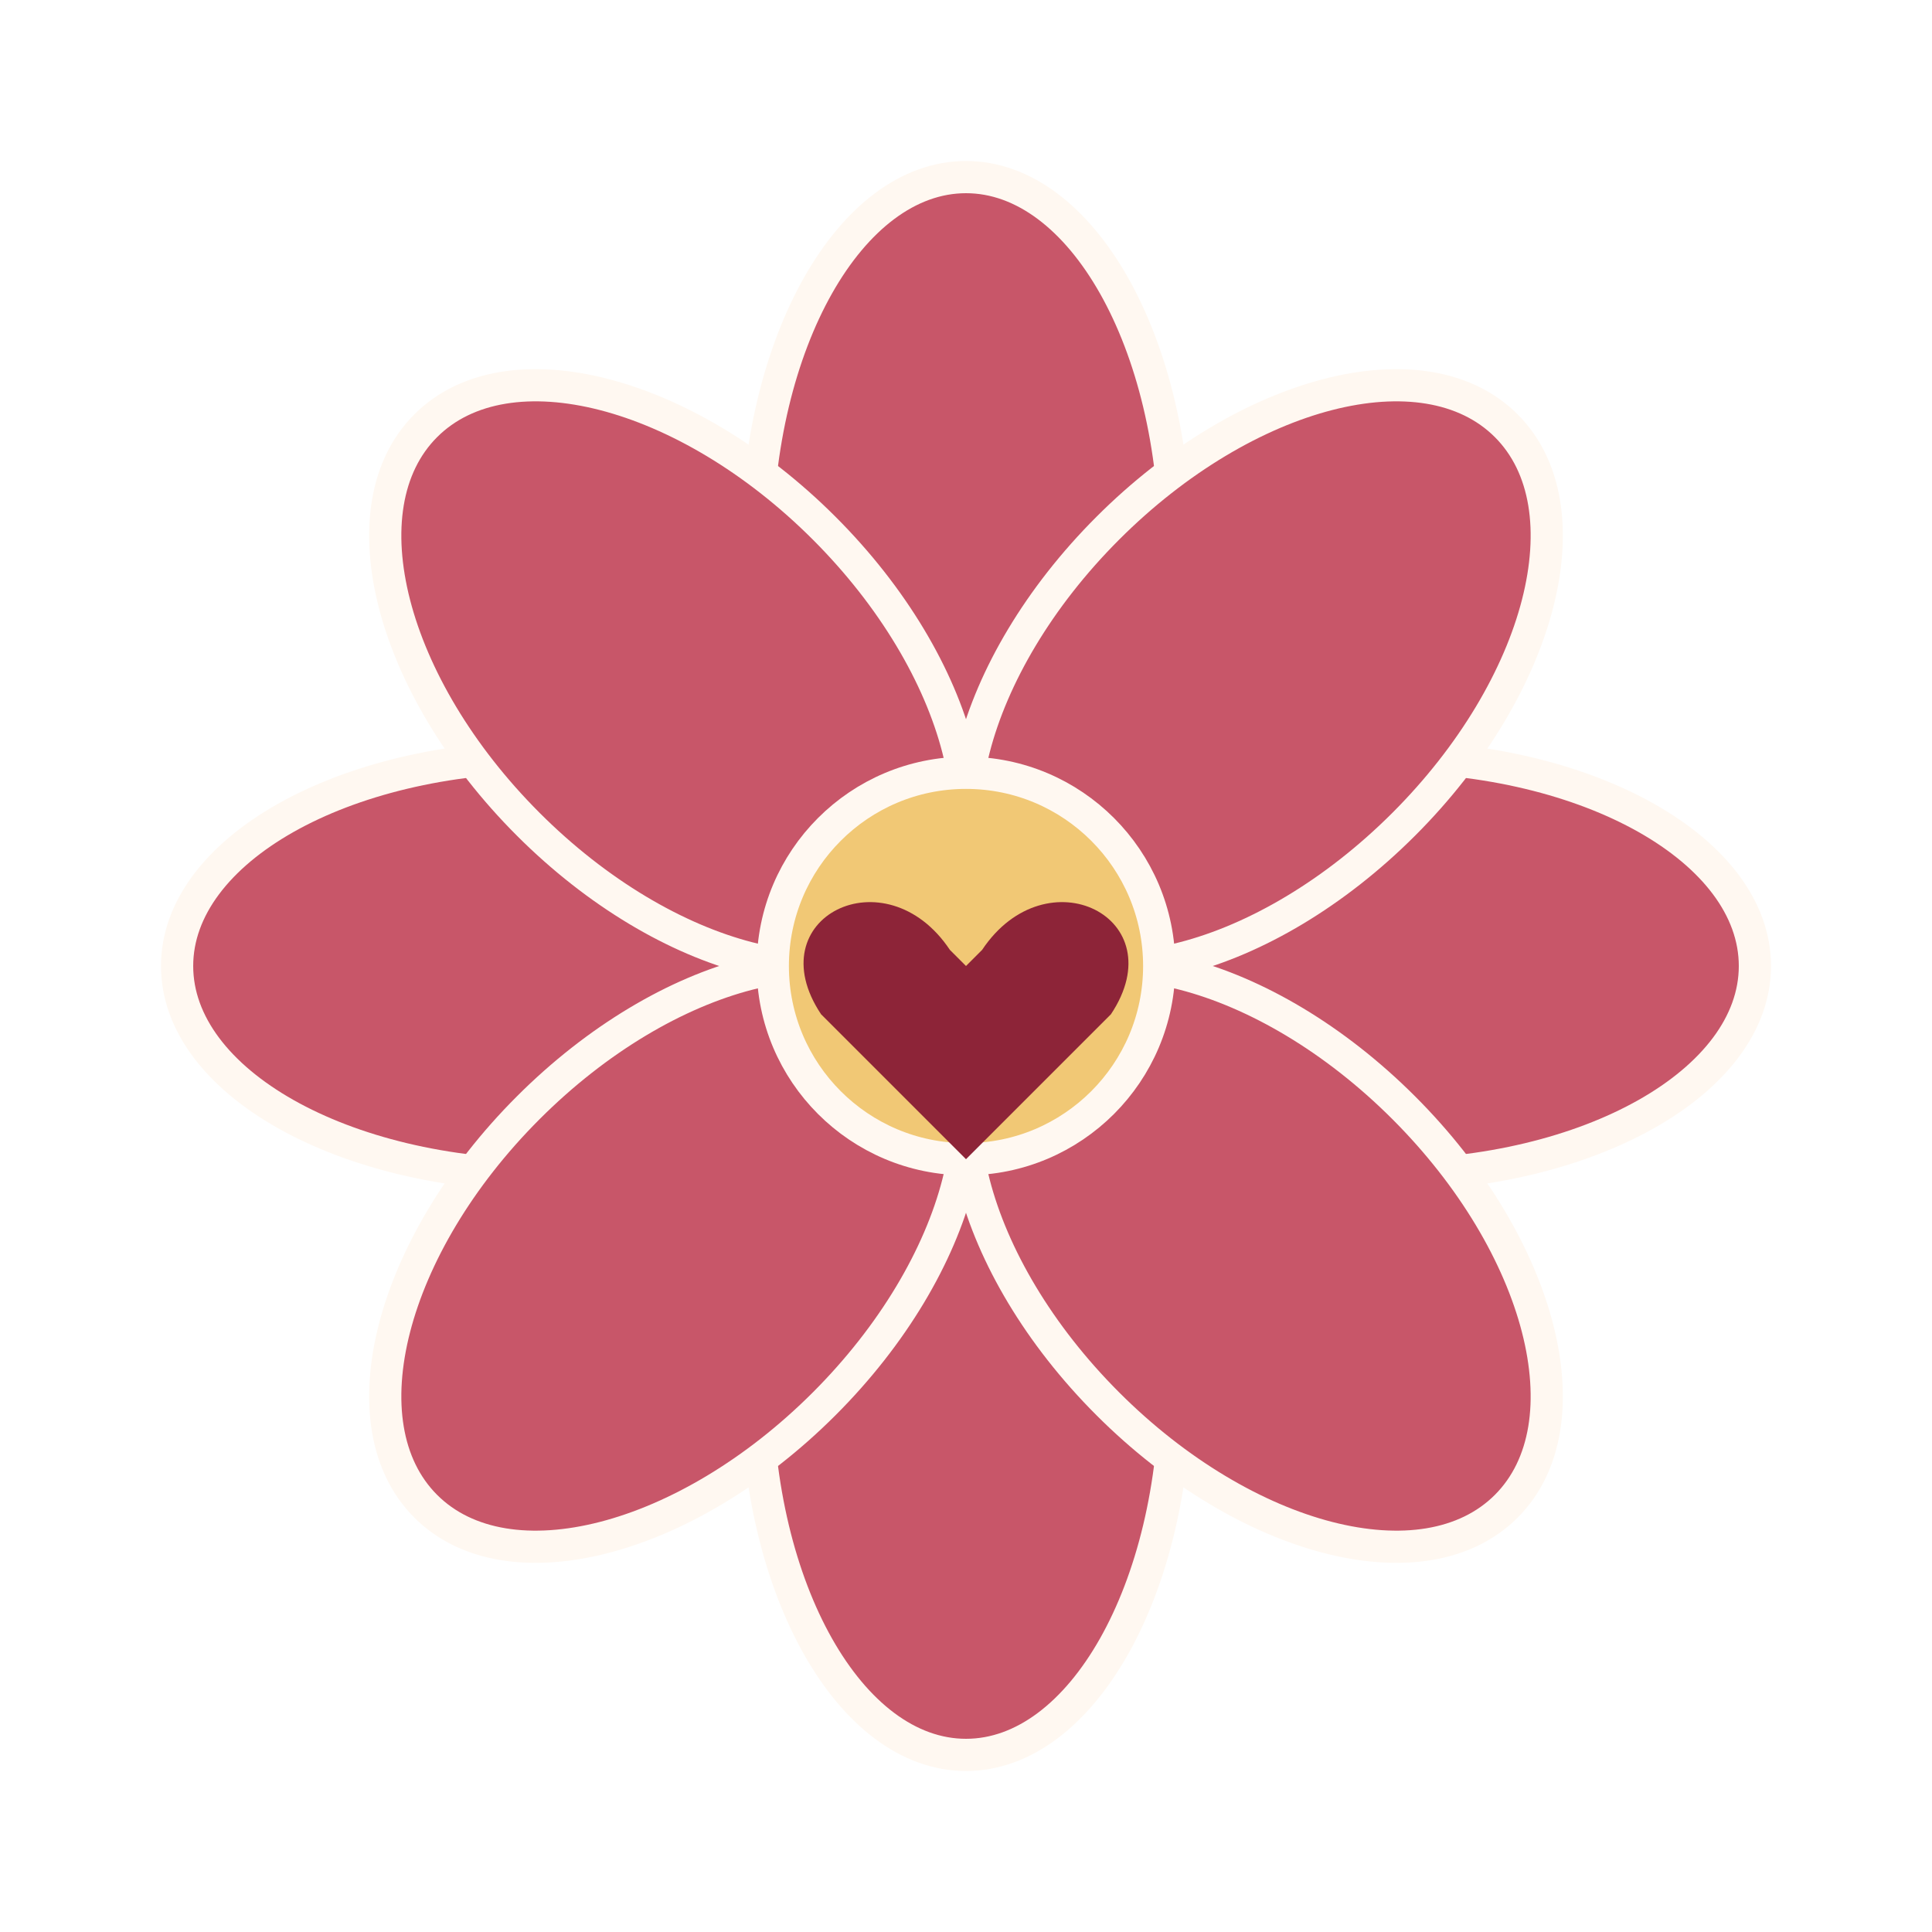
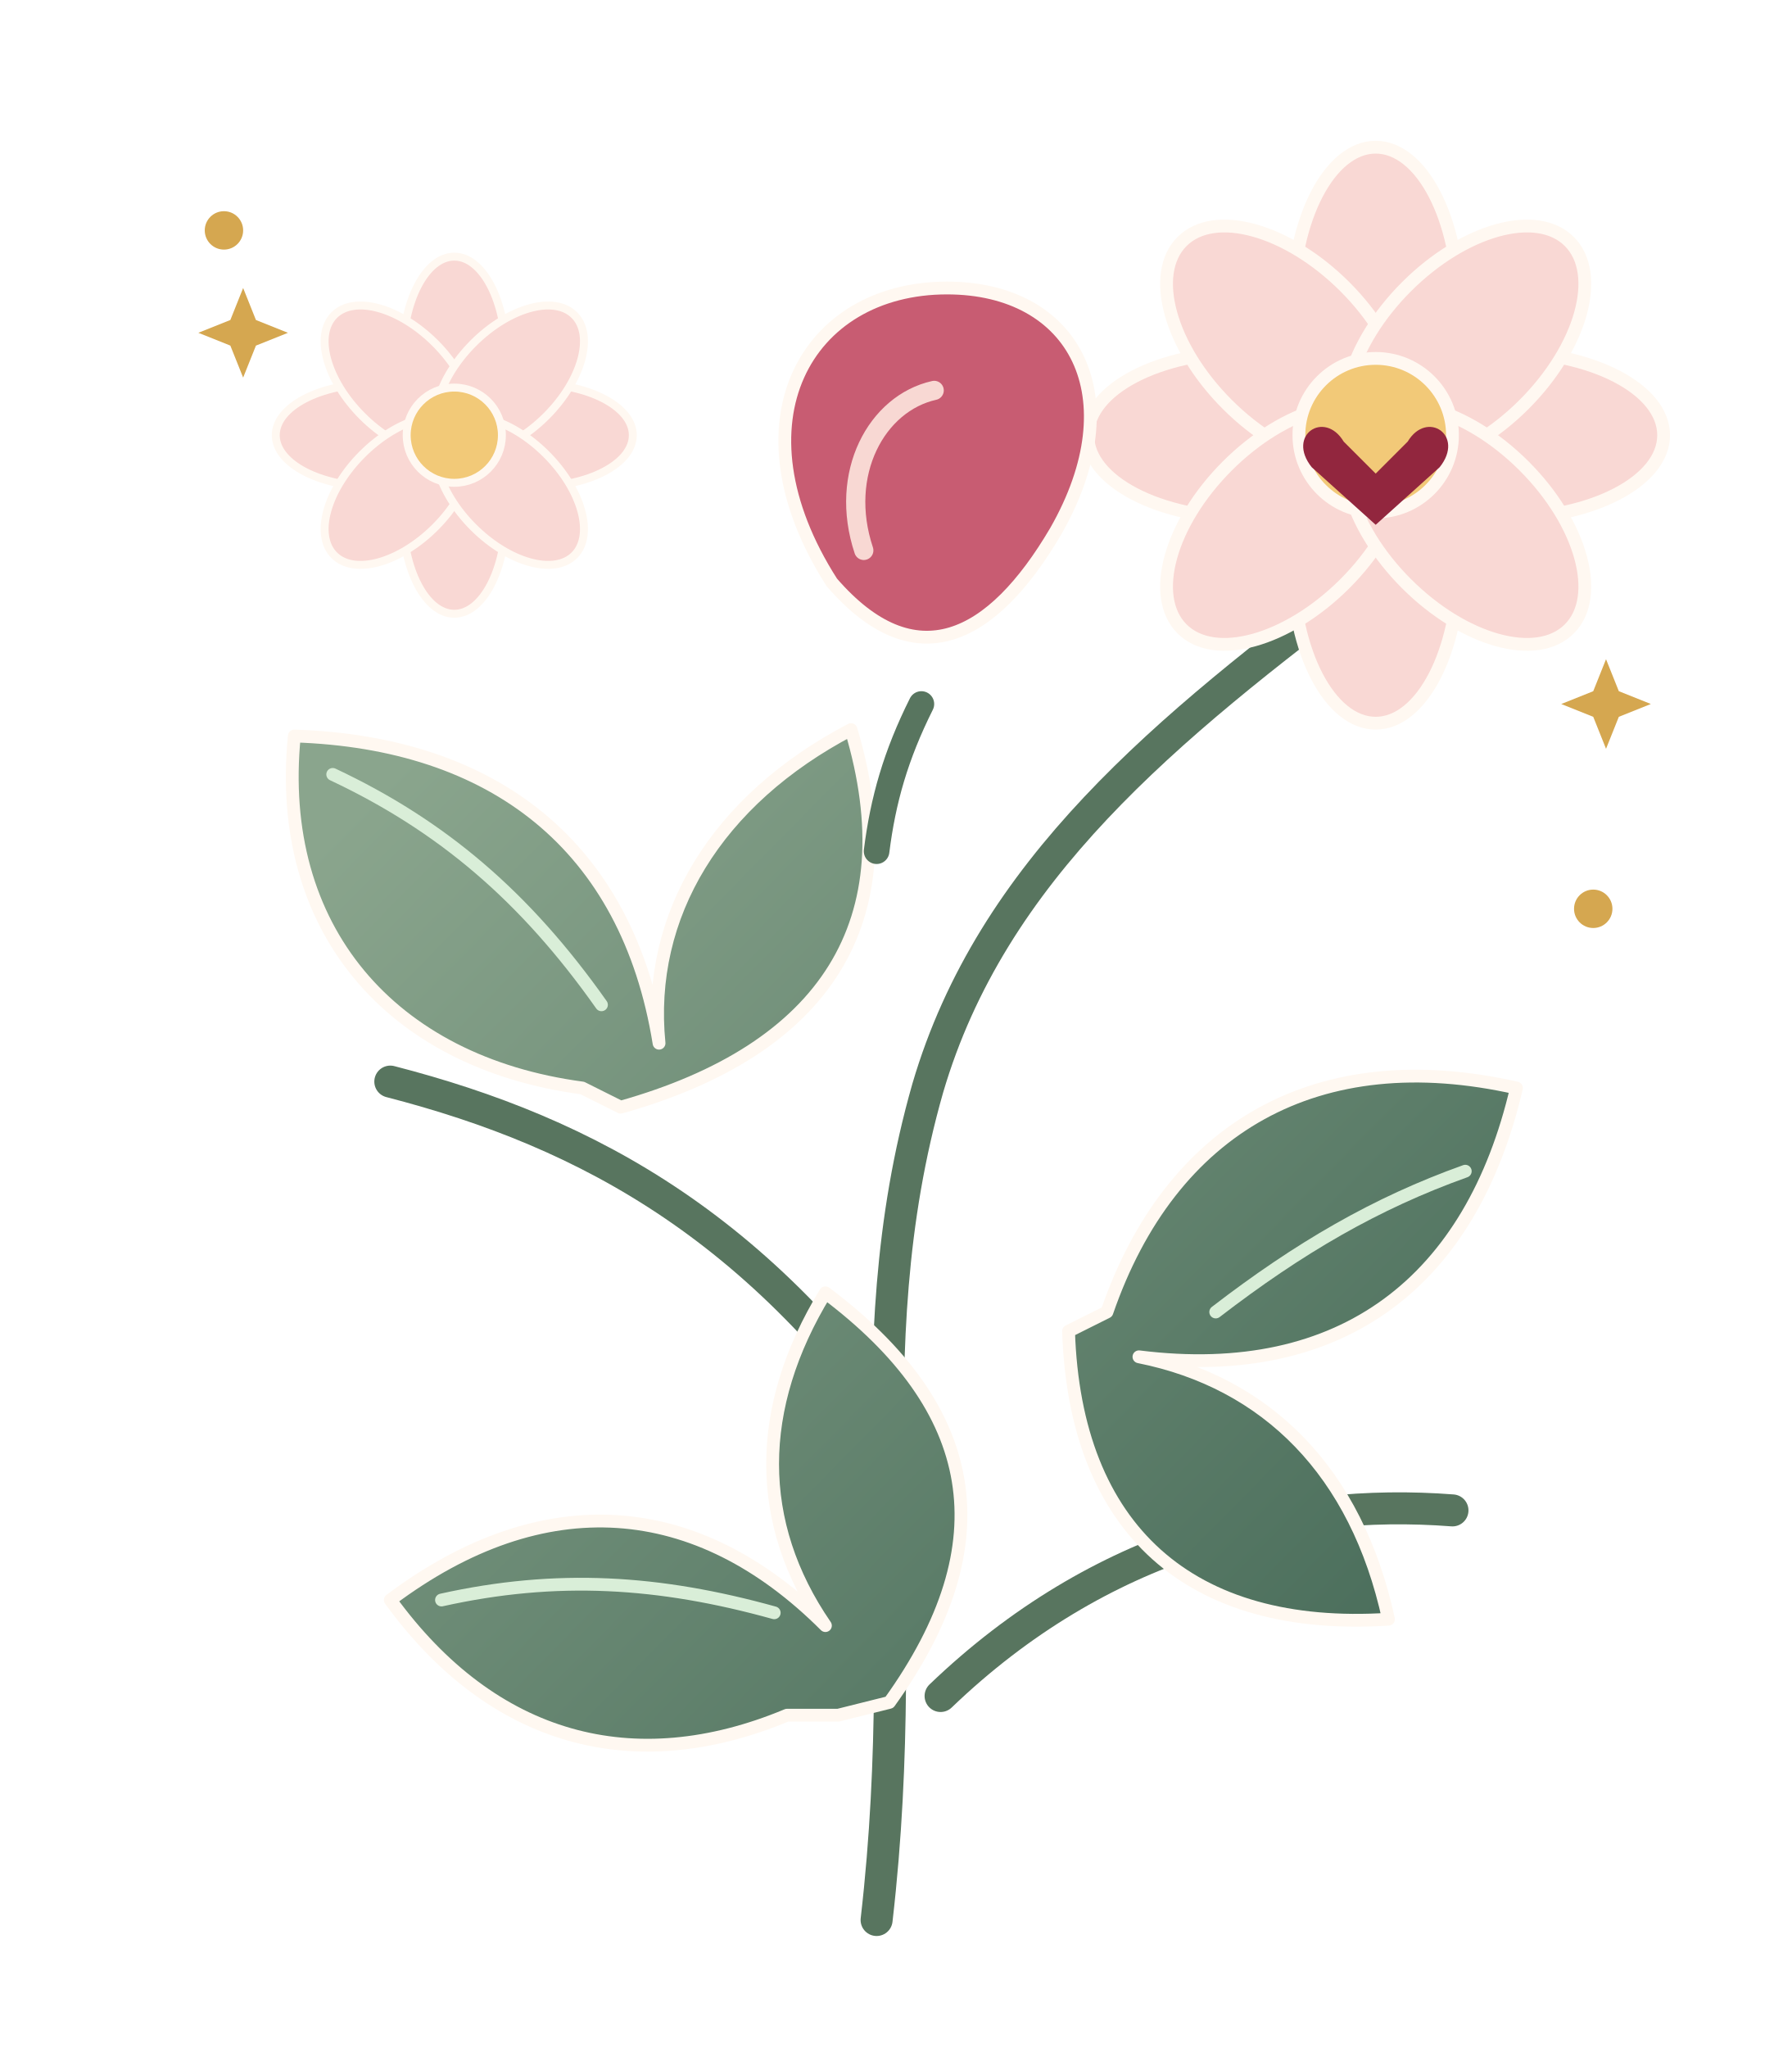
- <svg xmlns="http://www.w3.org/2000/svg" viewBox="0 0 120 120" fill="none">
-   <g fill="#c85669" stroke="#fff8f1" stroke-width="2">
-     <ellipse cx="60" cy="34" rx="13" ry="23" />
-     <ellipse cx="60" cy="86" rx="13" ry="23" />
-     <ellipse cx="34" cy="60" rx="23" ry="13" />
-     <ellipse cx="86" cy="60" rx="23" ry="13" />
-     <ellipse cx="42" cy="42" rx="13" ry="22" transform="rotate(-45 42 42)" />
-     <ellipse cx="78" cy="42" rx="13" ry="22" transform="rotate(45 78 42)" />
-     <ellipse cx="42" cy="78" rx="13" ry="22" transform="rotate(45 42 78)" />
-     <ellipse cx="78" cy="78" rx="13" ry="22" transform="rotate(-45 78 78)" />
+ <svg xmlns="http://www.w3.org/2000/svg" viewBox="0 0 280 320" fill="none">
+   <defs>
+     <linearGradient id="petal" x1="45" x2="225" y1="48" y2="237" gradientUnits="userSpaceOnUse">
+       <stop stop-color="#f9d8d4" />
+       <stop offset="1" stop-color="#c85c72" />
+     </linearGradient>
+     <linearGradient id="leaf" x1="50" x2="210" y1="132" y2="290" gradientUnits="userSpaceOnUse">
+       <stop stop-color="#8aa58d" />
+       <stop offset="1" stop-color="#456957" />
+     </linearGradient>
+   </defs>
+   <path d="M137 300c6-52-4-88 8-130 10-34 37-56 69-80M145 230c-25-38-53-53-84-61M147 265c25-24 54-31 80-29" stroke="#58755f" stroke-linecap="round" stroke-width="5" />
+   <g fill="url(#leaf)" stroke="#fff8f1" stroke-linejoin="round" stroke-width="2">
+     <path d="M91 170c-30-4-48-25-45-55 31 1 52 17 57 48-2-20 9-38 30-49 9 30-4 50-36 59l-6-3Z" />
+     <path d="M173 205c10-29 33-42 64-35-7 30-27 46-59 42 20 4 34 18 39 41-31 2-49-14-50-45l6-3Z" />
+     <path d="M123 268c-24 10-46 4-62-18 24-18 48-16 68 4-11-16-11-34 0-52 24 18 28 39 10 64l-8 2Z" />
  </g>
-   <circle cx="60" cy="60" r="12" fill="#f1c875" stroke="#fff8f1" stroke-width="2" />
-   <path d="M59 59c-4-6-12-2-8 4l9 9 9-9c4-6-4-10-8-4l-1 1-1-1Z" fill="#8d2438" />
+   <g stroke="#d9eed8" stroke-linecap="round" stroke-width="2">
+     <path d="M52 121c17 8 30 19 42 36M190 205c13-10 25-17 39-22M69 250c18-4 34-3 52 2" />
+   </g>
+   <g stroke="#fff8f1" stroke-width="2">
+     <g transform="translate(215 68)">
+       <ellipse cy="-20" rx="13" ry="25" fill="url(#petal)" />
+       <ellipse cy="20" rx="13" ry="25" fill="url(#petal)" />
+       <ellipse cx="-20" rx="25" ry="13" fill="url(#petal)" />
+       <ellipse cx="20" rx="25" ry="13" fill="url(#petal)" />
+       <ellipse cx="-14" cy="-14" rx="13" ry="23" transform="rotate(-45 -14 -14)" fill="url(#petal)" />
+       <ellipse cx="14" cy="-14" rx="13" ry="23" transform="rotate(45 14 -14)" fill="url(#petal)" />
+       <ellipse cx="-14" cy="14" rx="13" ry="23" transform="rotate(45 -14 14)" fill="url(#petal)" />
+       <ellipse cx="14" cy="14" rx="13" ry="23" transform="rotate(-45 14 14)" fill="url(#petal)" />
+       <circle r="12" fill="#f2c978" />
+       <path d="M-5 1c-3-5-9-1-5 4l10 9L10 5c4-5-2-9-5-4L0 6l-5-5Z" fill="#92263e" stroke="none" />
+     </g>
+     <g transform="translate(71 68) scale(.62)">
+       <ellipse cy="-20" rx="13" ry="25" fill="url(#petal)" />
+       <ellipse cy="20" rx="13" ry="25" fill="url(#petal)" />
+       <ellipse cx="-20" rx="25" ry="13" fill="url(#petal)" />
+       <ellipse cx="20" rx="25" ry="13" fill="url(#petal)" />
+       <ellipse cx="-14" cy="-14" rx="13" ry="23" transform="rotate(-45 -14 -14)" fill="url(#petal)" />
+       <ellipse cx="14" cy="-14" rx="13" ry="23" transform="rotate(45 14 -14)" fill="url(#petal)" />
+       <ellipse cx="-14" cy="14" rx="13" ry="23" transform="rotate(45 -14 14)" fill="url(#petal)" />
+       <ellipse cx="14" cy="14" rx="13" ry="23" transform="rotate(-45 14 14)" fill="url(#petal)" />
+       <circle r="12" fill="#f2c978" />
+     </g>
+   </g>
+   <path d="M130 91c-16-25-4-46 18-46 20 0 29 17 17 38-10 17-22 23-35 8Z" fill="#c85c72" stroke="#fff8f1" stroke-width="2" />
+   <path d="M135 86c-4-12 2-23 11-25" stroke="#f8d8d3" stroke-linecap="round" stroke-width="3" />
+   <path d="M144 110c-4 8-6 15-7 23" stroke="#58755f" stroke-linecap="round" stroke-width="4" />
+   <circle cx="35" cy="36" r="3" fill="#d5a750" />
+   <circle cx="249" cy="142" r="3" fill="#d5a750" />
+   <path d="m38 45 2 5 5 2-5 2-2 5-2-5-5-2 5-2 2-5Zm213 58 2 5 5 2-5 2-2 5-2-5-5-2 5-2 2-5Z" fill="#d5a750" />
</svg>
